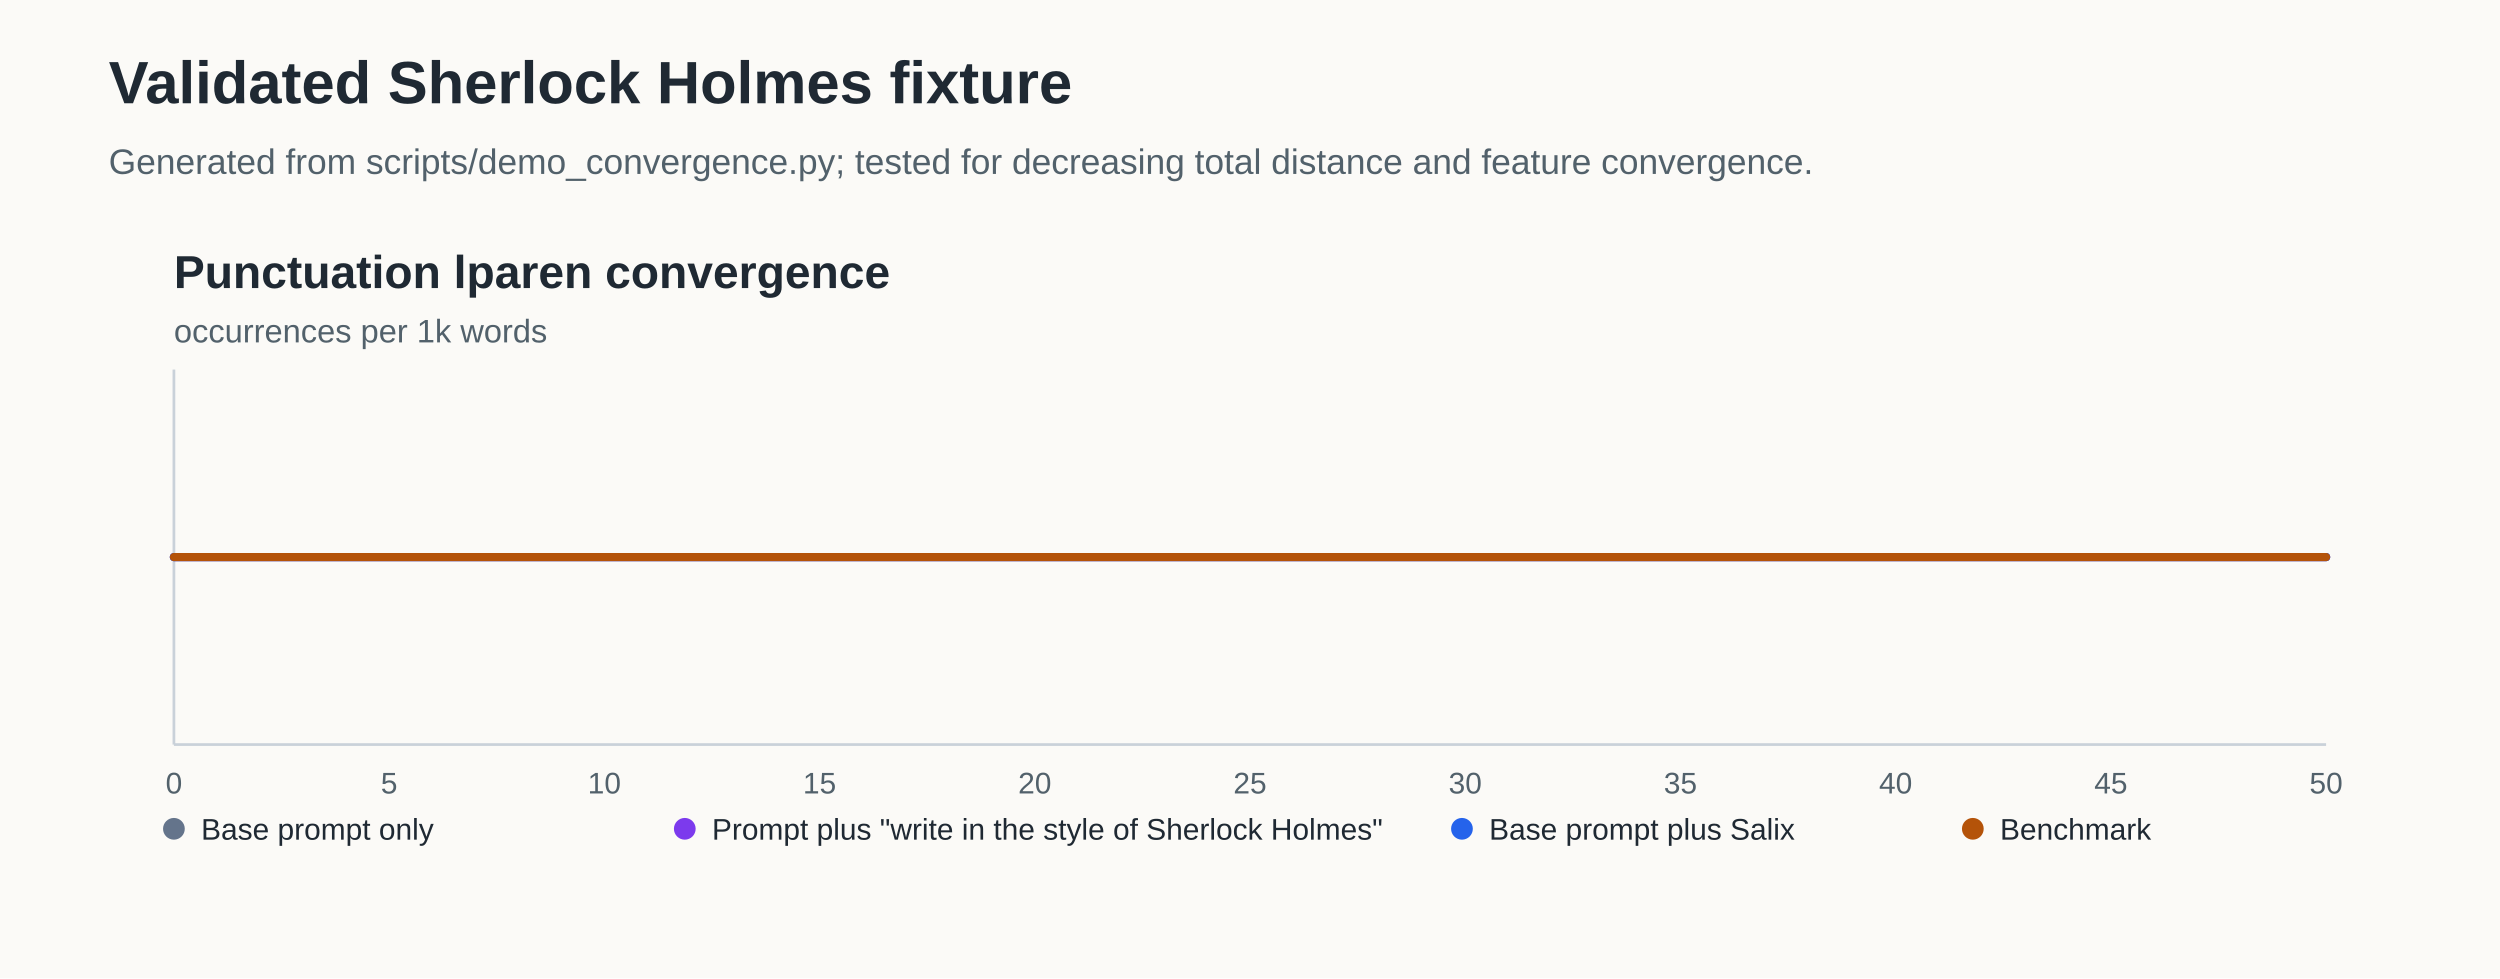
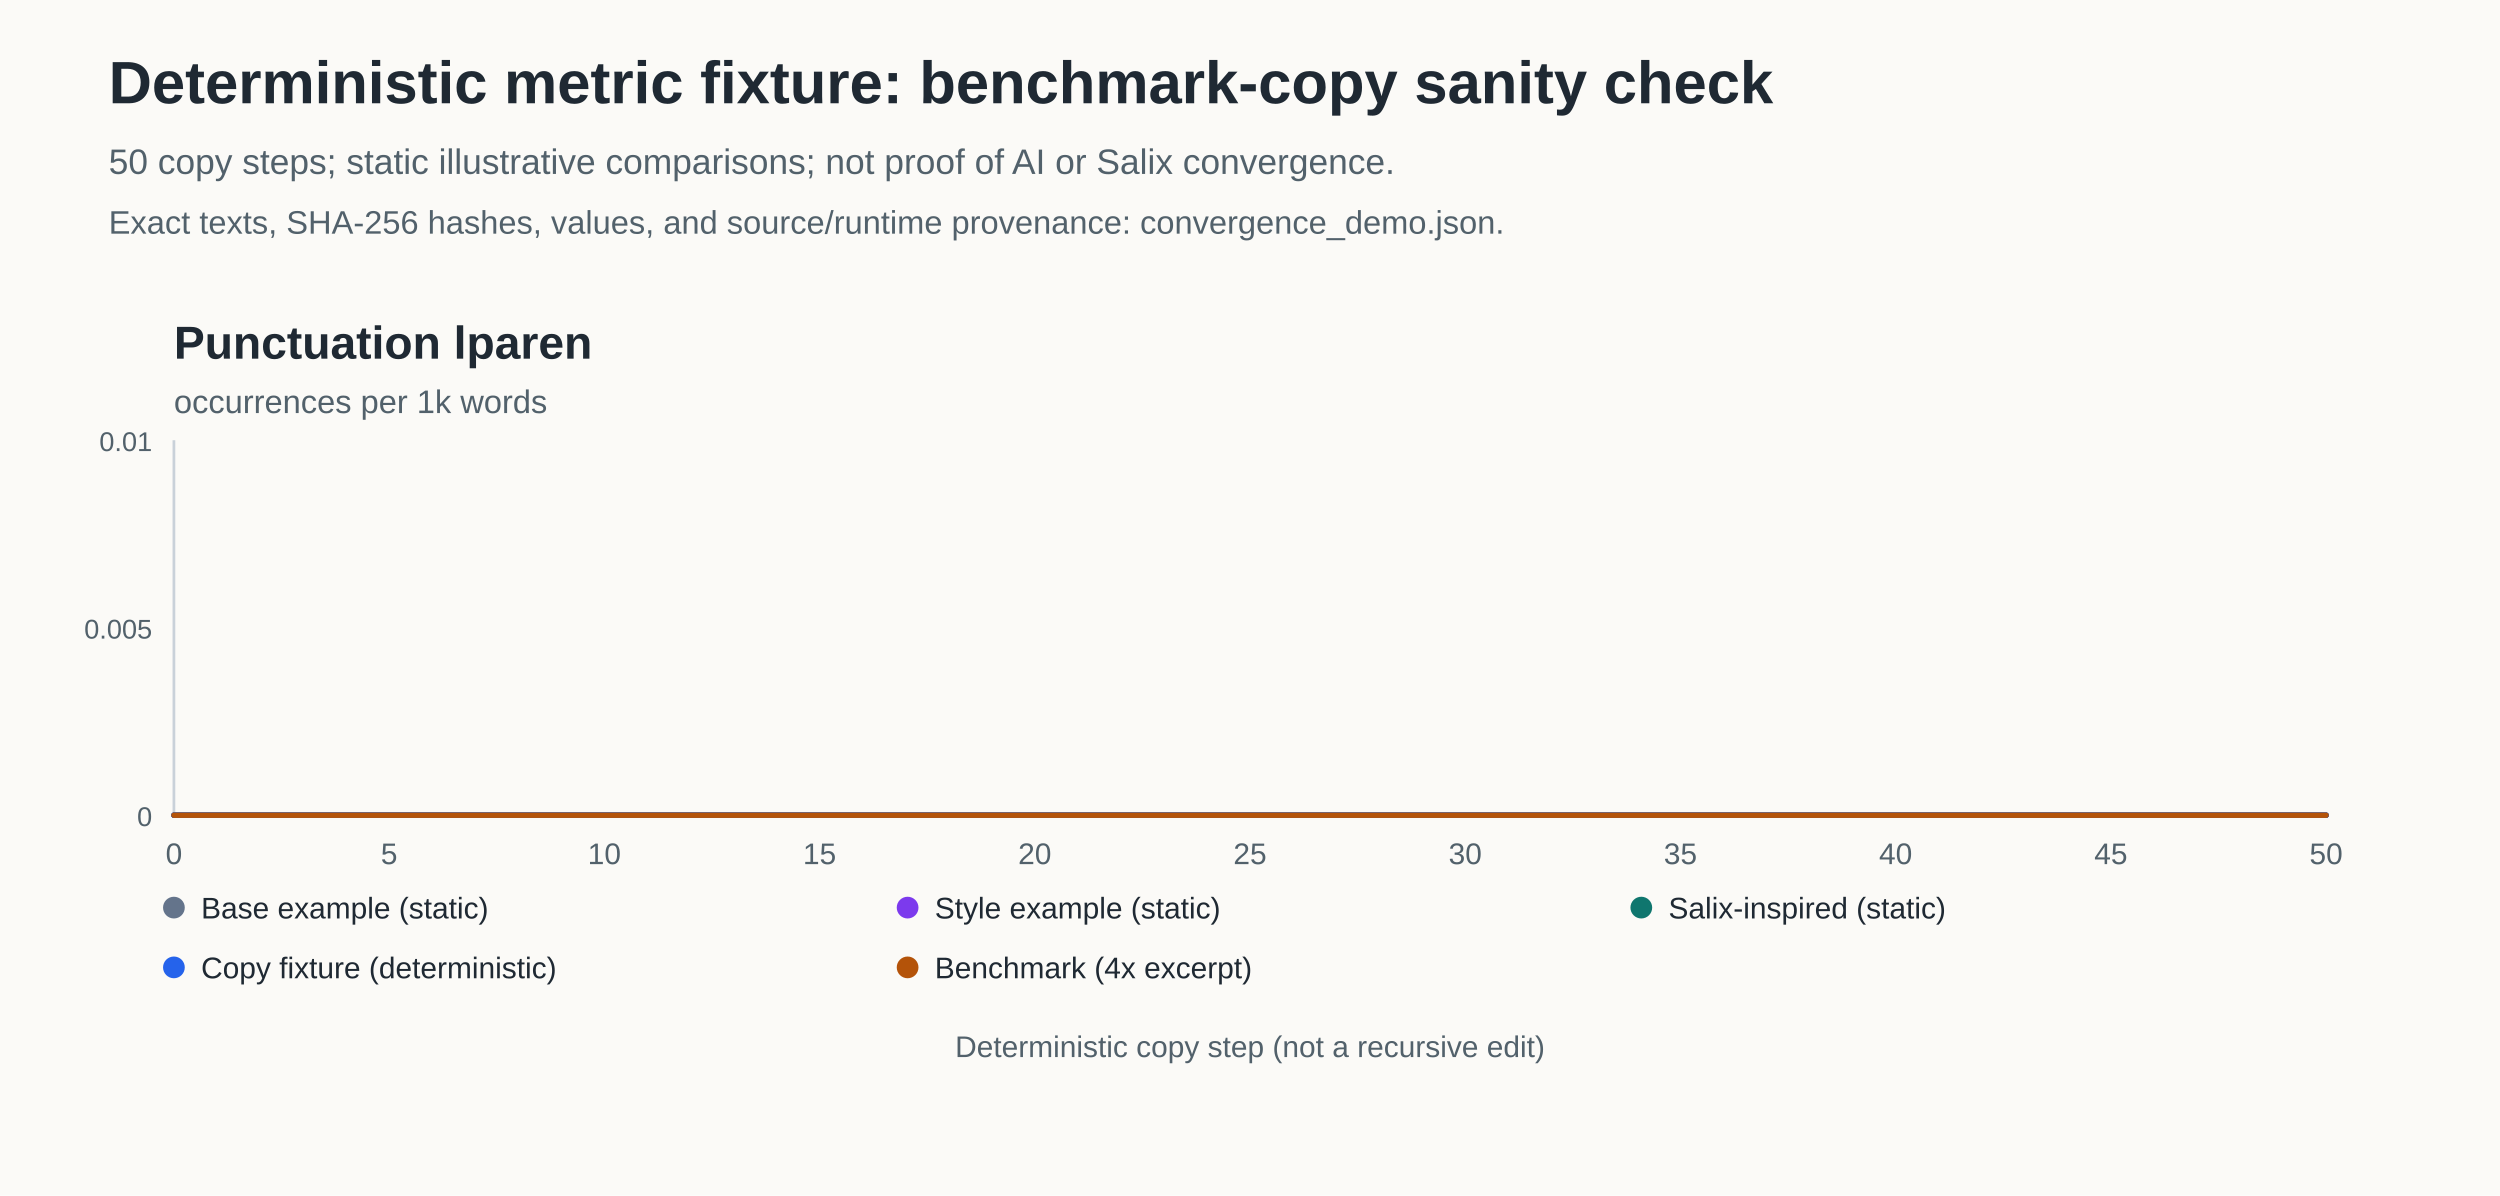
- <svg xmlns="http://www.w3.org/2000/svg" width="920" height="360" viewBox="0 0 920 360" role="img" aria-labelledby="title desc">
+ <svg xmlns="http://www.w3.org/2000/svg" width="920" height="440" viewBox="0 0 920 440" role="img" aria-labelledby="title desc">
  <rect width="100%" height="100%" fill="#fbfaf7" />
-   <text x="40" y="38" font-family="Arial, sans-serif" font-size="22" font-weight="700" fill="#1f2933">Validated Sherlock Holmes fixture</text>
-   <text x="40" y="64" font-family="Arial, sans-serif" font-size="13" fill="#52616b">Generated from scripts/demo_convergence.py; tested for decreasing total distance and feature convergence.</text>
-   <text x="64" y="106" font-family="Arial, sans-serif" font-size="17" font-weight="700" fill="#1f2933">Punctuation lparen convergence</text>
-   <text x="64" y="126" font-family="Arial, sans-serif" font-size="12" fill="#52616b">occurrences per 1k words</text>
-   <line x1="64" y1="274" x2="856" y2="274" stroke="#c9d1d9" stroke-width="1" />
-   <line x1="64" y1="136" x2="64" y2="274" stroke="#c9d1d9" stroke-width="1" />
-   <polyline points="64.0,205.0 79.8,205.0 95.7,205.0 111.5,205.0 127.4,205.0 143.2,205.0 159.0,205.0 174.9,205.0 190.7,205.0 206.6,205.0 222.4,205.0 238.2,205.0 254.1,205.0 269.9,205.0 285.8,205.0 301.6,205.0 317.4,205.0 333.3,205.0 349.1,205.0 365.0,205.0 380.8,205.0 396.6,205.0 412.5,205.0 428.3,205.0 444.2,205.0 460.0,205.0 475.8,205.0 491.7,205.0 507.5,205.0 523.4,205.0 539.2,205.0 555.0,205.0 570.9,205.0 586.7,205.0 602.6,205.0 618.4,205.0 634.2,205.0 650.1,205.0 665.9,205.0 681.8,205.0 697.6,205.0 713.4,205.0 729.3,205.0 745.1,205.0 761.0,205.0 776.8,205.0 792.6,205.0 808.5,205.0 824.3,205.0 840.2,205.0 856.0,205.0" fill="none" stroke="#64748b" stroke-width="3" stroke-linecap="round" stroke-linejoin="round" />
-   <polyline points="64.0,205.0 79.8,205.0 95.7,205.0 111.5,205.0 127.4,205.0 143.2,205.0 159.0,205.0 174.9,205.0 190.7,205.0 206.6,205.0 222.4,205.0 238.2,205.0 254.1,205.0 269.9,205.0 285.8,205.0 301.6,205.0 317.4,205.0 333.3,205.0 349.1,205.0 365.0,205.0 380.8,205.0 396.6,205.0 412.5,205.0 428.3,205.0 444.2,205.0 460.0,205.0 475.8,205.0 491.7,205.0 507.5,205.0 523.4,205.0 539.2,205.0 555.0,205.0 570.9,205.0 586.7,205.0 602.6,205.0 618.4,205.0 634.2,205.0 650.1,205.0 665.9,205.0 681.8,205.0 697.6,205.0 713.4,205.0 729.3,205.0 745.1,205.0 761.0,205.0 776.8,205.0 792.6,205.0 808.5,205.0 824.3,205.0 840.2,205.0 856.0,205.0" fill="none" stroke="#7c3aed" stroke-width="3" stroke-linecap="round" stroke-linejoin="round" />
-   <polyline points="64.0,205.0 79.8,205.0 95.7,205.0 111.5,205.0 127.4,205.0 143.2,205.0 159.0,205.0 174.9,205.0 190.7,205.0 206.6,205.0 222.4,205.0 238.2,205.0 254.1,205.0 269.9,205.0 285.8,205.0 301.6,205.0 317.4,205.0 333.3,205.0 349.1,205.0 365.0,205.0 380.8,205.0 396.6,205.0 412.5,205.0 428.3,205.0 444.2,205.0 460.0,205.0 475.8,205.0 491.7,205.0 507.5,205.0 523.4,205.0 539.2,205.0 555.0,205.0 570.9,205.0 586.7,205.0 602.6,205.0 618.4,205.0 634.2,205.0 650.1,205.0 665.9,205.0 681.8,205.0 697.6,205.0 713.4,205.0 729.3,205.0 745.1,205.0 761.0,205.0 776.8,205.0 792.6,205.0 808.5,205.0 824.3,205.0 840.2,205.0 856.0,205.0" fill="none" stroke="#2563eb" stroke-width="3" stroke-linecap="round" stroke-linejoin="round" />
-   <polyline points="64.0,205.0 79.8,205.0 95.7,205.0 111.5,205.0 127.4,205.0 143.2,205.0 159.0,205.0 174.9,205.0 190.7,205.0 206.6,205.0 222.4,205.0 238.2,205.0 254.1,205.0 269.9,205.0 285.8,205.0 301.6,205.0 317.4,205.0 333.3,205.0 349.1,205.0 365.0,205.0 380.8,205.0 396.6,205.0 412.5,205.0 428.3,205.0 444.2,205.0 460.0,205.0 475.8,205.0 491.7,205.0 507.5,205.0 523.4,205.0 539.2,205.0 555.0,205.0 570.9,205.0 586.7,205.0 602.6,205.0 618.4,205.0 634.2,205.0 650.1,205.0 665.9,205.0 681.8,205.0 697.6,205.0 713.4,205.0 729.3,205.0 745.1,205.0 761.0,205.0 776.8,205.0 792.6,205.0 808.5,205.0 824.3,205.0 840.2,205.0 856.0,205.0" fill="none" stroke="#b45309" stroke-width="3" stroke-linecap="round" stroke-linejoin="round" />
-   <circle cx="64" cy="305" r="4" fill="#64748b" />
-   <text x="74" y="309" font-family="Arial, sans-serif" font-size="11" fill="#1f2933">Base prompt only</text>
-   <circle cx="252" cy="305" r="4" fill="#7c3aed" />
-   <text x="262" y="309" font-family="Arial, sans-serif" font-size="11" fill="#1f2933">Prompt plus "write in the style of Sherlock Holmes"</text>
-   <circle cx="538" cy="305" r="4" fill="#2563eb" />
-   <text x="548" y="309" font-family="Arial, sans-serif" font-size="11" fill="#1f2933">Base prompt plus Salix</text>
-   <circle cx="726" cy="305" r="4" fill="#b45309" />
-   <text x="736" y="309" font-family="Arial, sans-serif" font-size="11" fill="#1f2933">Benchmark</text>
-   <text x="64.0" y="292" font-family="Arial, sans-serif" font-size="11" text-anchor="middle" fill="#52616b">0</text>
-   <text x="143.2" y="292" font-family="Arial, sans-serif" font-size="11" text-anchor="middle" fill="#52616b">5</text>
-   <text x="222.4" y="292" font-family="Arial, sans-serif" font-size="11" text-anchor="middle" fill="#52616b">10</text>
-   <text x="301.6" y="292" font-family="Arial, sans-serif" font-size="11" text-anchor="middle" fill="#52616b">15</text>
-   <text x="380.8" y="292" font-family="Arial, sans-serif" font-size="11" text-anchor="middle" fill="#52616b">20</text>
-   <text x="460.0" y="292" font-family="Arial, sans-serif" font-size="11" text-anchor="middle" fill="#52616b">25</text>
-   <text x="539.2" y="292" font-family="Arial, sans-serif" font-size="11" text-anchor="middle" fill="#52616b">30</text>
-   <text x="618.4" y="292" font-family="Arial, sans-serif" font-size="11" text-anchor="middle" fill="#52616b">35</text>
-   <text x="697.6" y="292" font-family="Arial, sans-serif" font-size="11" text-anchor="middle" fill="#52616b">40</text>
-   <text x="776.8" y="292" font-family="Arial, sans-serif" font-size="11" text-anchor="middle" fill="#52616b">45</text>
-   <text x="856.0" y="292" font-family="Arial, sans-serif" font-size="11" text-anchor="middle" fill="#52616b">50</text>
+   <text x="40" y="38" font-family="Arial, sans-serif" font-size="22" font-weight="700" fill="#1f2933">Deterministic metric fixture: benchmark-copy sanity check</text>
+   <text x="40" y="64" font-family="Arial, sans-serif" font-size="13" fill="#52616b">50 copy steps; static illustrative comparisons; not proof of AI or Salix convergence.</text>
+   <text x="40" y="86" font-family="Arial, sans-serif" font-size="12" fill="#52616b">Exact texts, SHA-256 hashes, values, and source/runtime provenance: convergence_demo.json.</text>
+   <text x="64" y="132" font-family="Arial, sans-serif" font-size="17" font-weight="700" fill="#1f2933">Punctuation lparen</text>
+   <text x="64" y="152" font-family="Arial, sans-serif" font-size="12" fill="#52616b">occurrences per 1k words</text>
+   <line x1="64" y1="300" x2="856" y2="300" stroke="#c9d1d9" stroke-width="1" />
+   <line x1="64" y1="162" x2="64" y2="300" stroke="#c9d1d9" stroke-width="1" />
+   <text x="56" y="304.0" font-family="Arial, sans-serif" font-size="10" text-anchor="end" fill="#52616b">0</text>
+   <text x="56" y="235.0" font-family="Arial, sans-serif" font-size="10" text-anchor="end" fill="#52616b">0.005</text>
+   <text x="56" y="166.0" font-family="Arial, sans-serif" font-size="10" text-anchor="end" fill="#52616b">0.01</text>
+   <polyline points="64.0,300.0 79.8,300.0 95.7,300.0 111.5,300.0 127.4,300.0 143.2,300.0 159.0,300.0 174.9,300.0 190.7,300.0 206.6,300.0 222.4,300.0 238.2,300.0 254.1,300.0 269.9,300.0 285.8,300.0 301.6,300.0 317.4,300.0 333.3,300.0 349.1,300.0 365.0,300.0 380.8,300.0 396.6,300.0 412.5,300.0 428.3,300.0 444.2,300.0 460.0,300.0 475.8,300.0 491.7,300.0 507.5,300.0 523.4,300.0 539.2,300.0 555.0,300.0 570.9,300.0 586.7,300.0 602.6,300.0 618.4,300.0 634.2,300.0 650.1,300.0 665.9,300.0 681.8,300.0 697.6,300.0 713.4,300.0 729.3,300.0 745.1,300.0 761.0,300.0 776.8,300.0 792.6,300.0 808.5,300.0 824.3,300.0 840.2,300.0 856.0,300.0" fill="none" stroke="#64748b" data-series-id="base_example" data-available="true" stroke-dasharray="none" stroke-width="2" stroke-linecap="round" stroke-linejoin="round" />
+   <polyline points="64.0,300.0 79.8,300.0 95.7,300.0 111.5,300.0 127.4,300.0 143.2,300.0 159.0,300.0 174.9,300.0 190.7,300.0 206.6,300.0 222.4,300.0 238.2,300.0 254.1,300.0 269.9,300.0 285.8,300.0 301.6,300.0 317.4,300.0 333.3,300.0 349.1,300.0 365.0,300.0 380.8,300.0 396.6,300.0 412.5,300.0 428.3,300.0 444.2,300.0 460.0,300.0 475.8,300.0 491.7,300.0 507.5,300.0 523.4,300.0 539.2,300.0 555.0,300.0 570.9,300.0 586.7,300.0 602.6,300.0 618.4,300.0 634.2,300.0 650.1,300.0 665.9,300.0 681.8,300.0 697.6,300.0 713.4,300.0 729.3,300.0 745.1,300.0 761.0,300.0 776.8,300.0 792.6,300.0 808.5,300.0 824.3,300.0 840.2,300.0 856.0,300.0" fill="none" stroke="#7c3aed" data-series-id="style_example" data-available="true" stroke-dasharray="none" stroke-width="2" stroke-linecap="round" stroke-linejoin="round" />
+   <polyline points="64.0,300.0 79.8,300.0 95.7,300.0 111.5,300.0 127.4,300.0 143.2,300.0 159.0,300.0 174.9,300.0 190.7,300.0 206.6,300.0 222.4,300.0 238.2,300.0 254.1,300.0 269.9,300.0 285.8,300.0 301.6,300.0 317.4,300.0 333.3,300.0 349.1,300.0 365.0,300.0 380.8,300.0 396.6,300.0 412.5,300.0 428.3,300.0 444.2,300.0 460.0,300.0 475.8,300.0 491.7,300.0 507.5,300.0 523.4,300.0 539.2,300.0 555.0,300.0 570.9,300.0 586.7,300.0 602.6,300.0 618.4,300.0 634.2,300.0 650.1,300.0 665.9,300.0 681.8,300.0 697.6,300.0 713.4,300.0 729.3,300.0 745.1,300.0 761.0,300.0 776.8,300.0 792.6,300.0 808.5,300.0 824.3,300.0 840.2,300.0 856.0,300.0" fill="none" stroke="#0f766e" data-series-id="salix_inspired_example" data-available="true" stroke-dasharray="none" stroke-width="2" stroke-linecap="round" stroke-linejoin="round" />
+   <polyline points="64.0,300.0 79.8,300.0 95.7,300.0 111.5,300.0 127.4,300.0 143.2,300.0 159.0,300.0 174.9,300.0 190.7,300.0 206.6,300.0 222.4,300.0 238.2,300.0 254.1,300.0 269.9,300.0 285.8,300.0 301.6,300.0 317.4,300.0 333.3,300.0 349.1,300.0 365.0,300.0 380.8,300.0 396.6,300.0 412.5,300.0 428.3,300.0 444.2,300.0 460.0,300.0 475.8,300.0 491.7,300.0 507.5,300.0 523.4,300.0 539.2,300.0 555.0,300.0 570.9,300.0 586.7,300.0 602.6,300.0 618.4,300.0 634.2,300.0 650.1,300.0 665.9,300.0 681.8,300.0 697.6,300.0 713.4,300.0 729.3,300.0 745.1,300.0 761.0,300.0 776.8,300.0 792.6,300.0 808.5,300.0 824.3,300.0 840.2,300.0 856.0,300.0" fill="none" stroke="#2563eb" data-series-id="copy_fixture" data-available="true" stroke-dasharray="none" stroke-width="2" stroke-linecap="round" stroke-linejoin="round" />
+   <polyline points="64.0,300.0 79.8,300.0 95.7,300.0 111.5,300.0 127.4,300.0 143.2,300.0 159.0,300.0 174.9,300.0 190.7,300.0 206.6,300.0 222.4,300.0 238.2,300.0 254.1,300.0 269.9,300.0 285.8,300.0 301.6,300.0 317.4,300.0 333.3,300.0 349.1,300.0 365.0,300.0 380.8,300.0 396.6,300.0 412.5,300.0 428.3,300.0 444.2,300.0 460.0,300.0 475.8,300.0 491.7,300.0 507.5,300.0 523.4,300.0 539.2,300.0 555.0,300.0 570.9,300.0 586.7,300.0 602.6,300.0 618.4,300.0 634.2,300.0 650.1,300.0 665.9,300.0 681.8,300.0 697.6,300.0 713.4,300.0 729.3,300.0 745.1,300.0 761.0,300.0 776.8,300.0 792.6,300.0 808.5,300.0 824.3,300.0 840.2,300.0 856.0,300.0" fill="none" stroke="#b45309" data-series-id="benchmark" data-available="true" stroke-dasharray="none" stroke-width="2" stroke-linecap="round" stroke-linejoin="round" />
+   <circle cx="64" cy="334" r="4" fill="#64748b" />
+   <text x="74" y="338" font-family="Arial, sans-serif" font-size="11" fill="#1f2933">Base example (static)</text>
+   <circle cx="334" cy="334" r="4" fill="#7c3aed" />
+   <text x="344" y="338" font-family="Arial, sans-serif" font-size="11" fill="#1f2933">Style example (static)</text>
+   <circle cx="604" cy="334" r="4" fill="#0f766e" />
+   <text x="614" y="338" font-family="Arial, sans-serif" font-size="11" fill="#1f2933">Salix-inspired (static)</text>
+   <circle cx="64" cy="356" r="4" fill="#2563eb" />
+   <text x="74" y="360" font-family="Arial, sans-serif" font-size="11" fill="#1f2933">Copy fixture (deterministic)</text>
+   <circle cx="334" cy="356" r="4" fill="#b45309" />
+   <text x="344" y="360" font-family="Arial, sans-serif" font-size="11" fill="#1f2933">Benchmark (4x excerpt)</text>
+   <text x="460.0" y="389" font-family="Arial, sans-serif" font-size="11" text-anchor="middle" fill="#52616b">Deterministic copy step (not a recursive edit)</text>
+   <text x="64.0" y="318" font-family="Arial, sans-serif" font-size="11" text-anchor="middle" fill="#52616b">0</text>
+   <text x="143.2" y="318" font-family="Arial, sans-serif" font-size="11" text-anchor="middle" fill="#52616b">5</text>
+   <text x="222.4" y="318" font-family="Arial, sans-serif" font-size="11" text-anchor="middle" fill="#52616b">10</text>
+   <text x="301.6" y="318" font-family="Arial, sans-serif" font-size="11" text-anchor="middle" fill="#52616b">15</text>
+   <text x="380.8" y="318" font-family="Arial, sans-serif" font-size="11" text-anchor="middle" fill="#52616b">20</text>
+   <text x="460.0" y="318" font-family="Arial, sans-serif" font-size="11" text-anchor="middle" fill="#52616b">25</text>
+   <text x="539.2" y="318" font-family="Arial, sans-serif" font-size="11" text-anchor="middle" fill="#52616b">30</text>
+   <text x="618.4" y="318" font-family="Arial, sans-serif" font-size="11" text-anchor="middle" fill="#52616b">35</text>
+   <text x="697.6" y="318" font-family="Arial, sans-serif" font-size="11" text-anchor="middle" fill="#52616b">40</text>
+   <text x="776.8" y="318" font-family="Arial, sans-serif" font-size="11" text-anchor="middle" fill="#52616b">45</text>
+   <text x="856.0" y="318" font-family="Arial, sans-serif" font-size="11" text-anchor="middle" fill="#52616b">50</text>
</svg>
